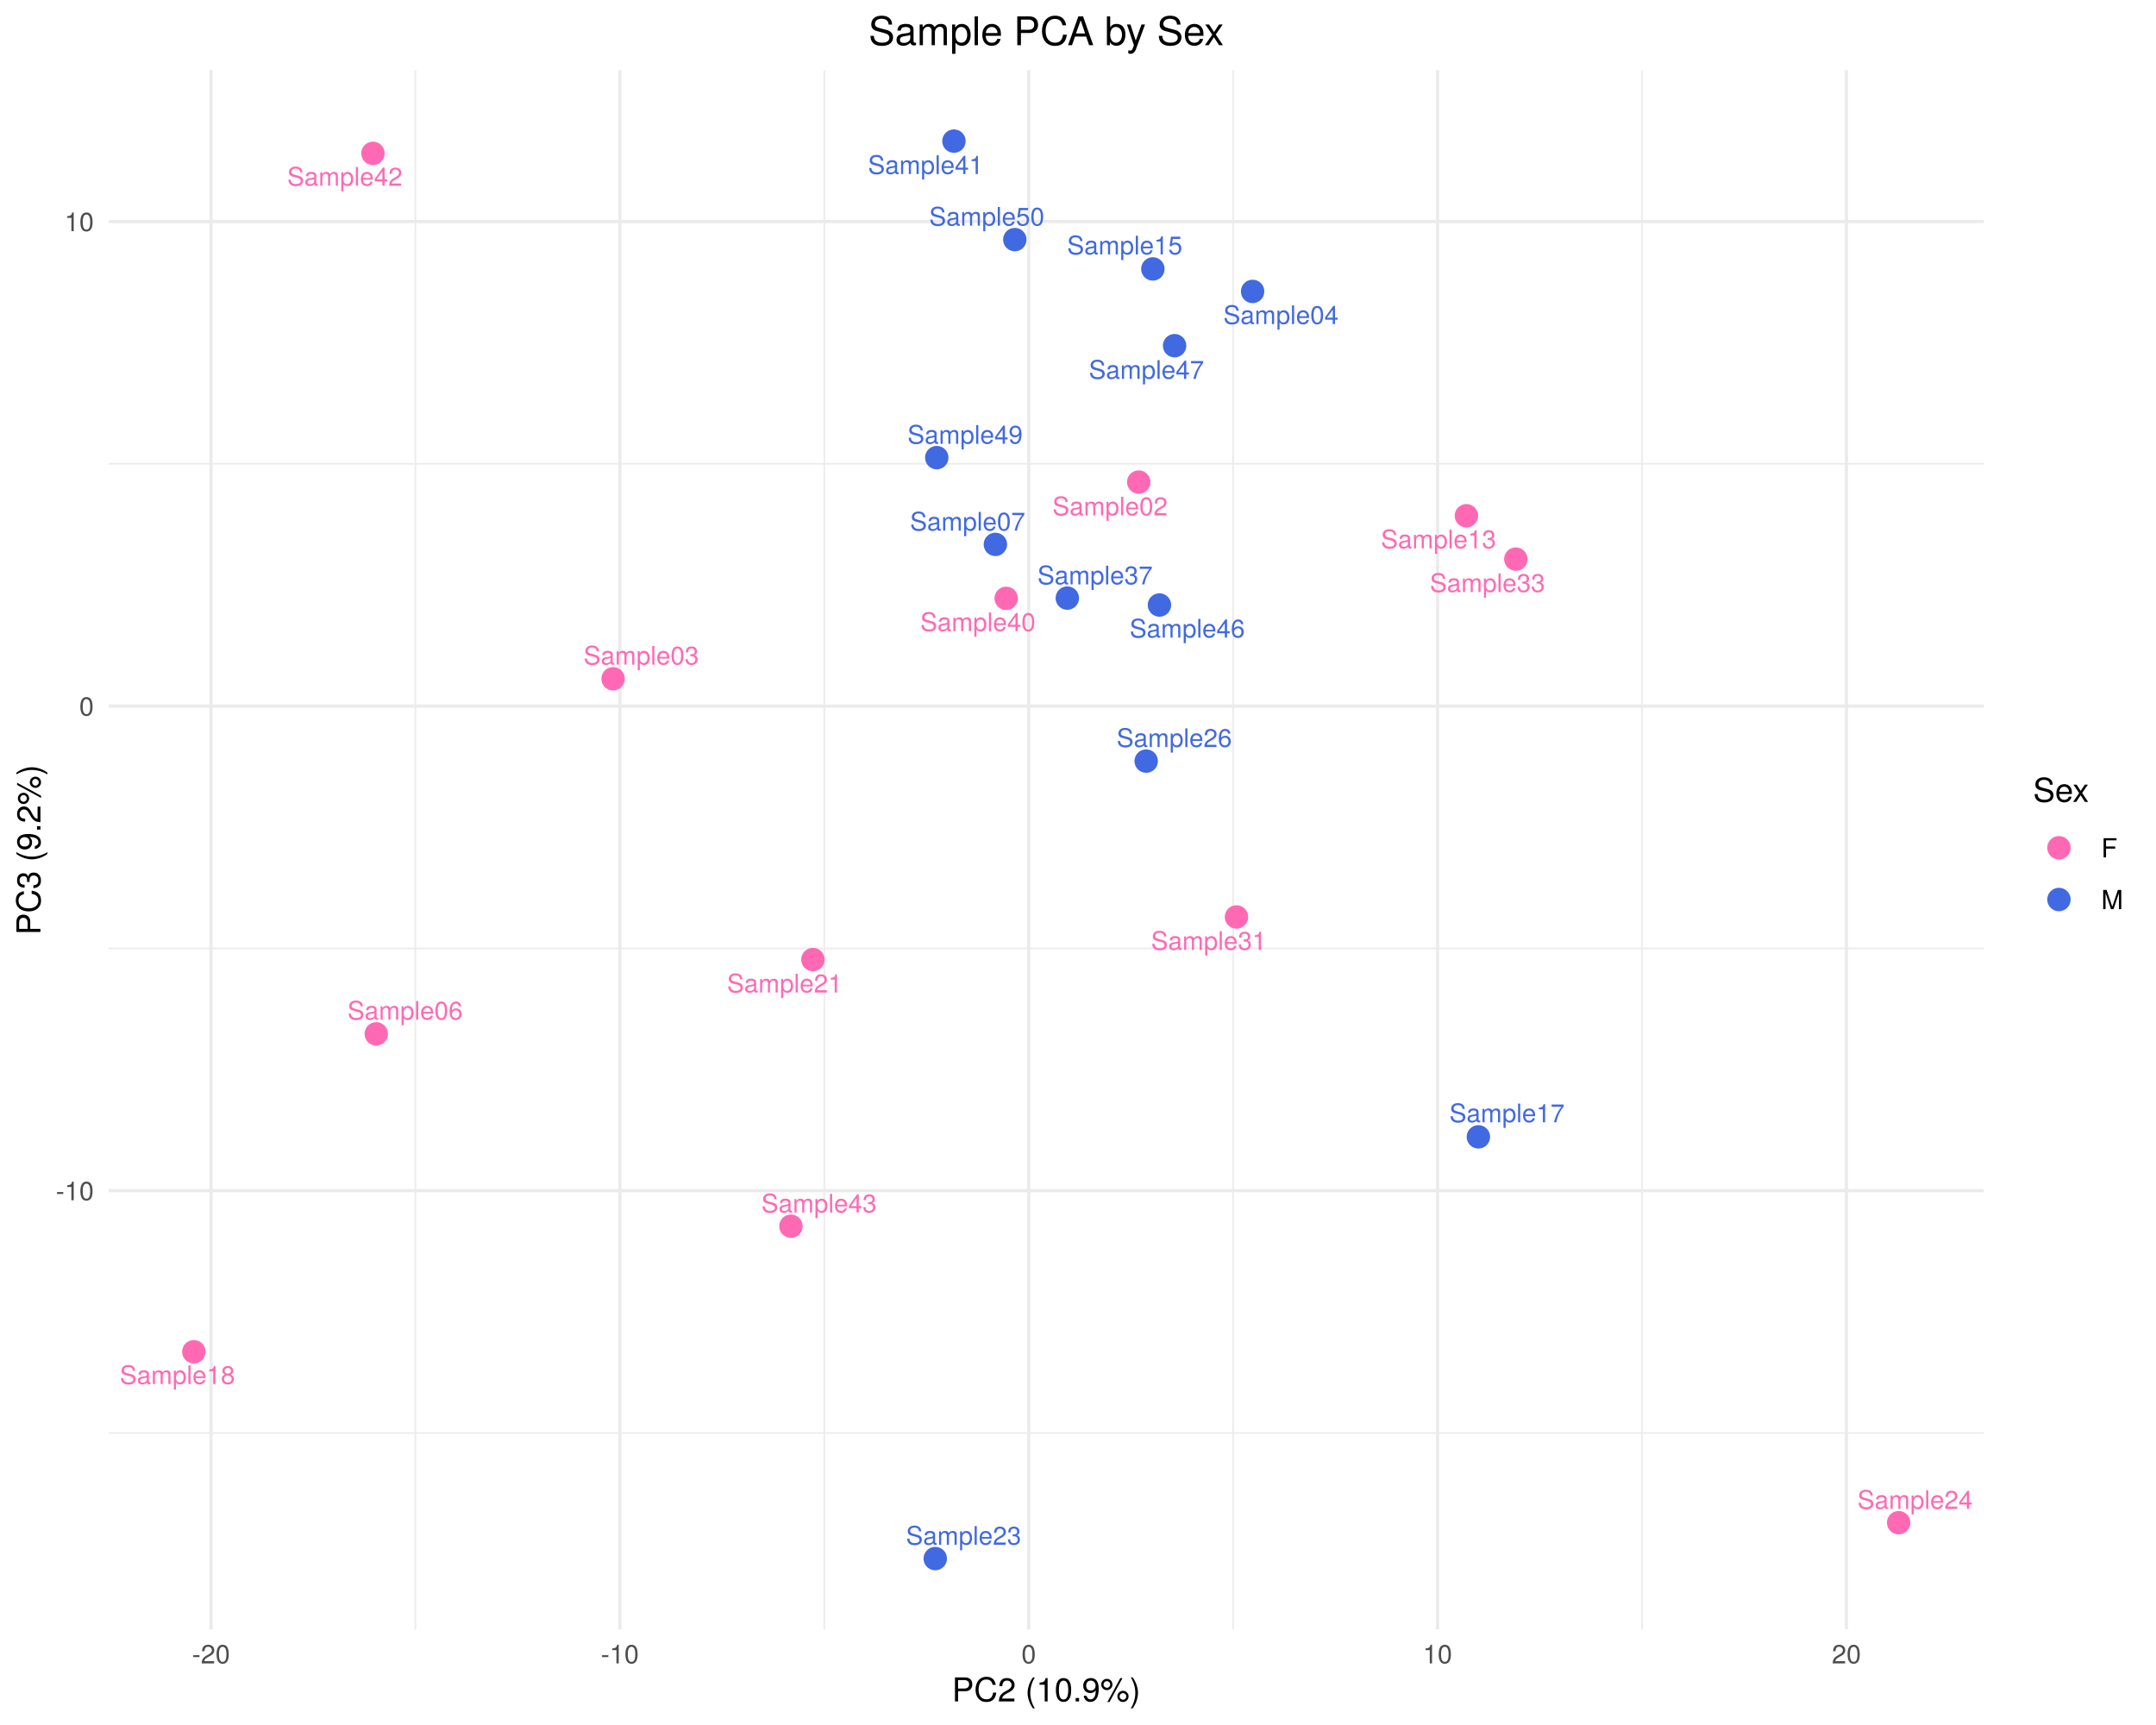
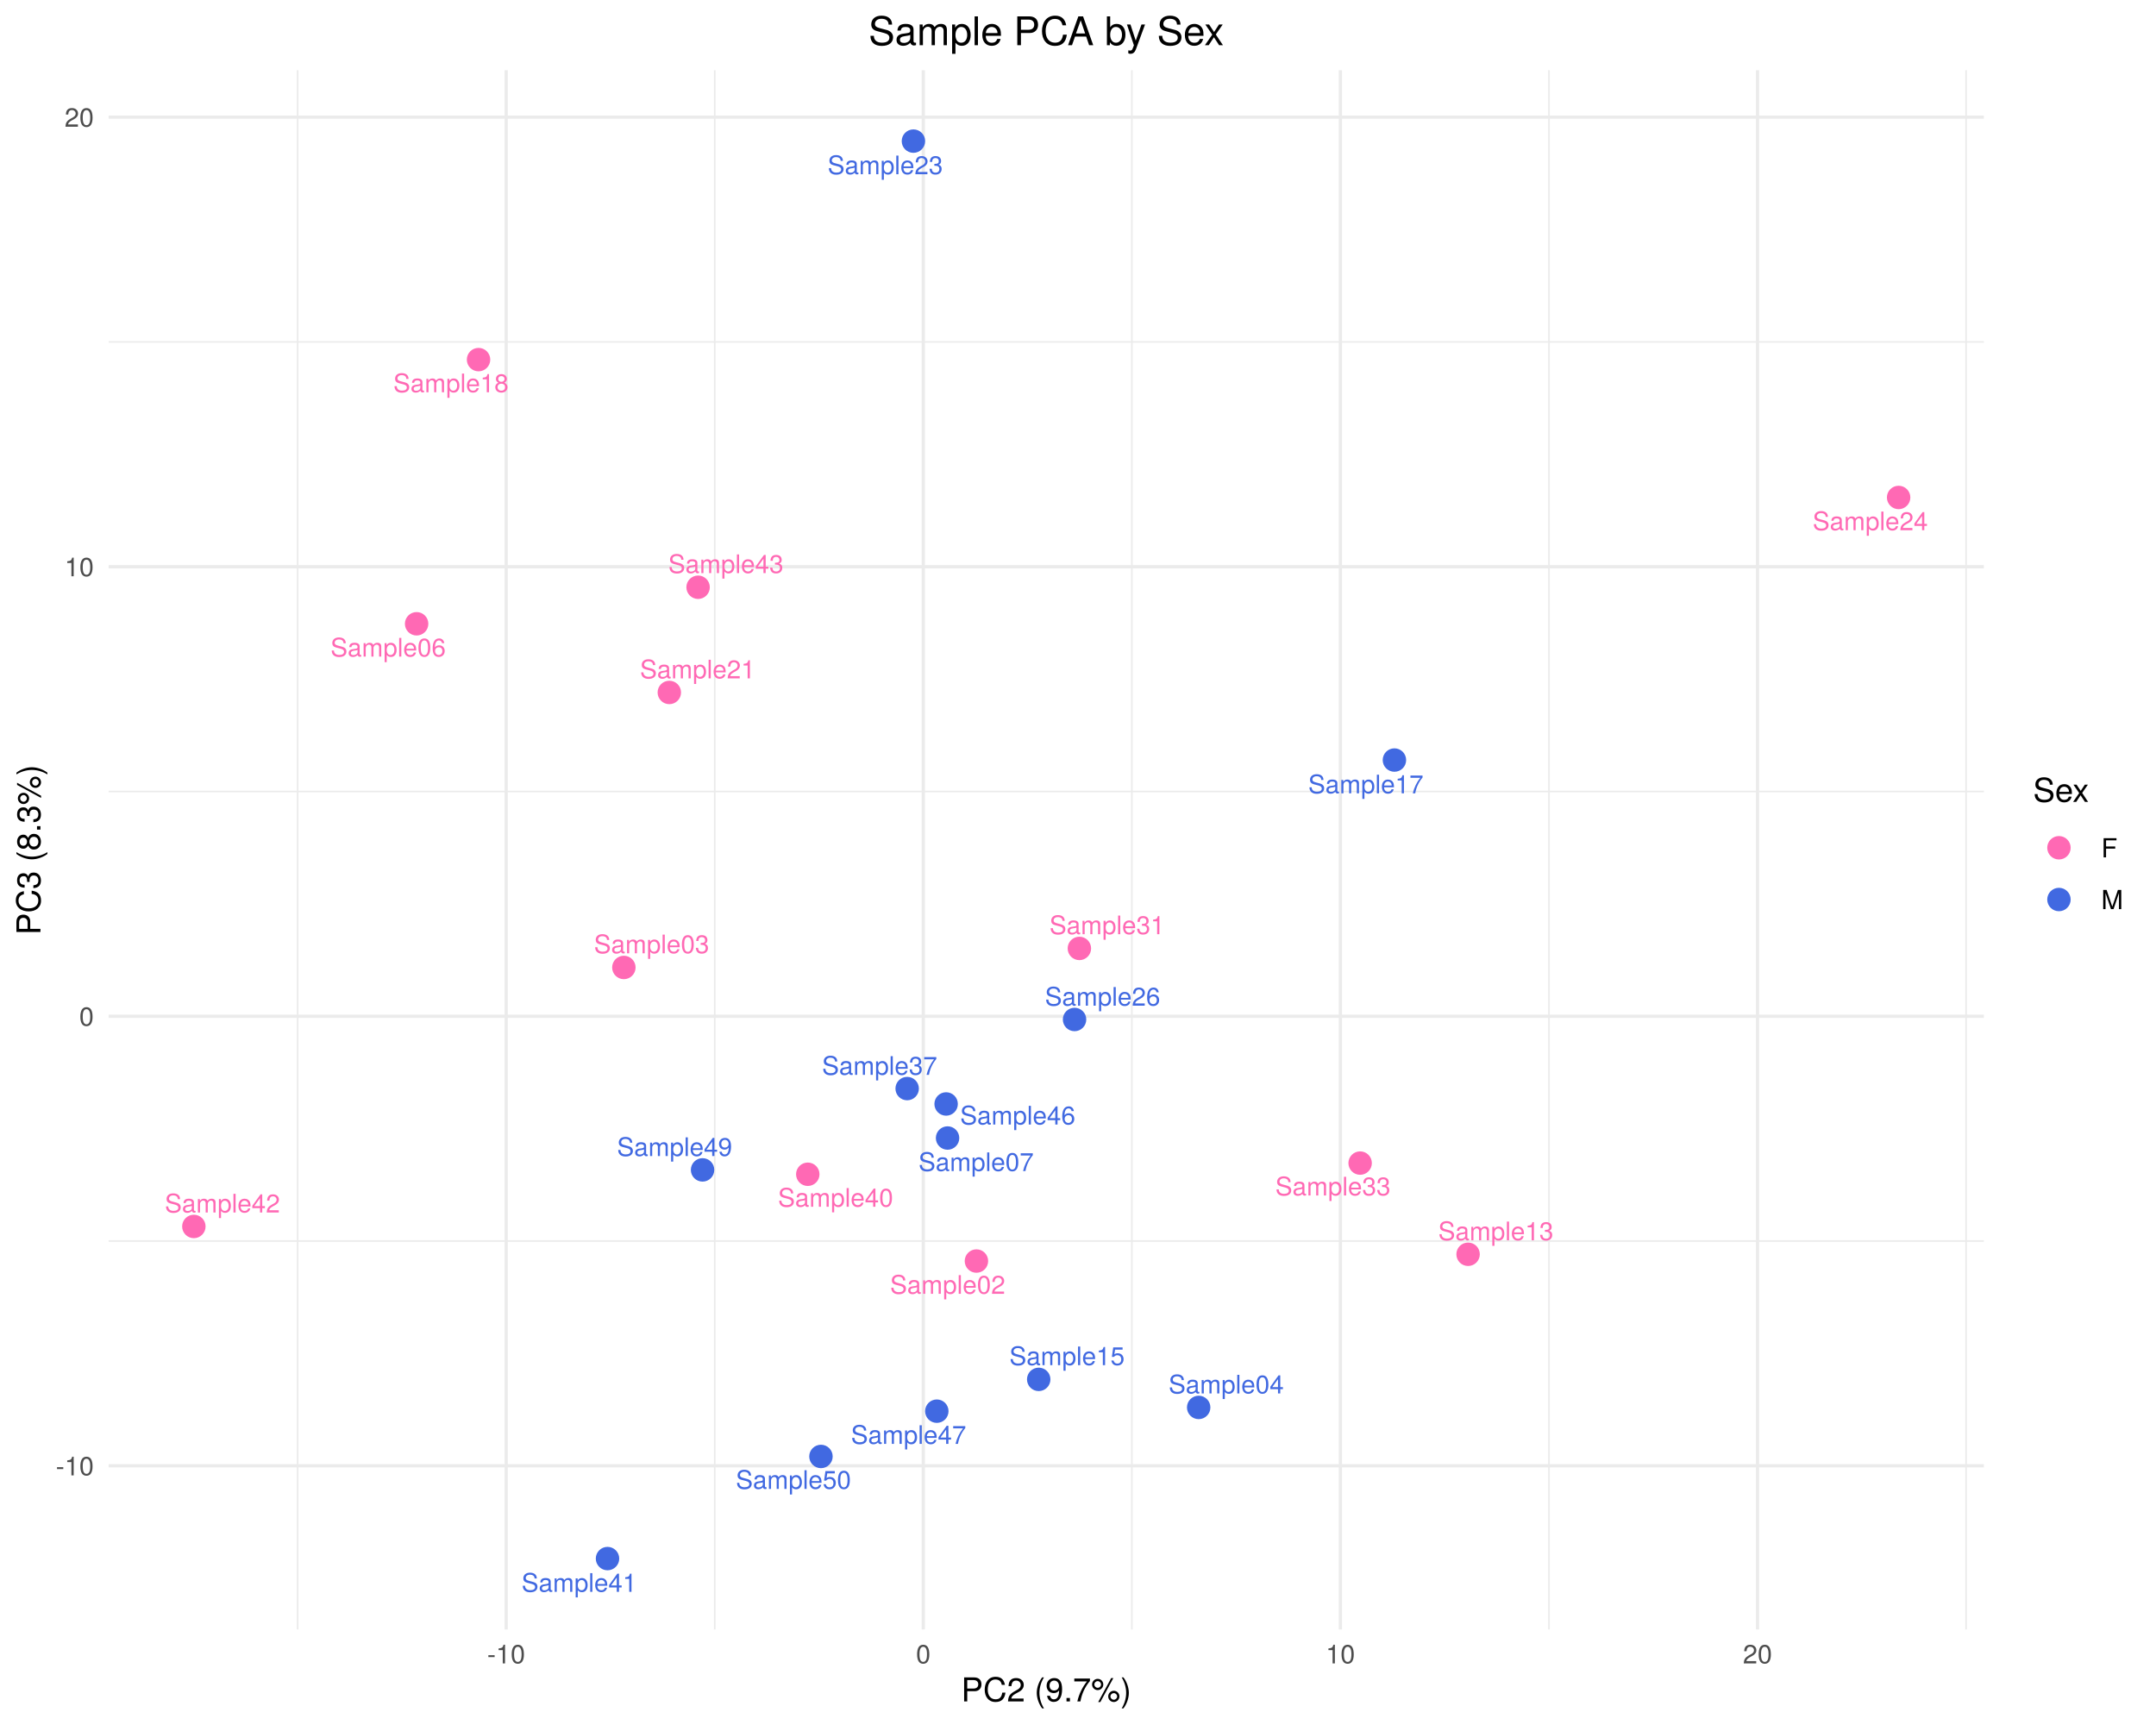
<svg xmlns="http://www.w3.org/2000/svg" class="svglite" width="720.00pt" height="576.00pt" viewBox="0 0 720.00 576.00">
  <defs>
    <style type="text/css">
    .svglite line, .svglite polyline, .svglite polygon, .svglite path, .svglite rect, .svglite circle {
      fill: none;
      stroke: #000000;
      stroke-linecap: round;
      stroke-linejoin: round;
      stroke-miterlimit: 10.00;
    }
    .svglite text {
      white-space: pre;
    }
  </style>
  </defs>
  <rect width="100%" height="100%" style="stroke: none; fill: none;" />
  <defs>
    <clipPath id="cpMC4wMHw3MjAuMDB8MC4wMHw1NzYuMDA=">
      <rect x="0.00" y="0.00" width="720.00" height="576.00" />
    </clipPath>
  </defs>
  <g clip-path="url(#cpMC4wMHw3MjAuMDB8MC4wMHw1NzYuMDA=)">
</g>
  <defs>
    <clipPath id="cpMzYuMjh8NjYyLjUxfDIzLjQ1fDU0NC4wOQ==">
      <rect x="36.28" y="23.45" width="626.24" height="520.64" />
    </clipPath>
  </defs>
  <g clip-path="url(#cpMzYuMjh8NjYyLjUxfDIzLjQ1fDU0NC4wOQ==)">
-     <polyline points="36.28,478.49 662.51,478.49 " style="stroke-width: 0.53; stroke: #EBEBEB; stroke-linecap: butt;" />
-     <polyline points="36.28,316.68 662.51,316.68 " style="stroke-width: 0.53; stroke: #EBEBEB; stroke-linecap: butt;" />
-     <polyline points="36.28,154.88 662.51,154.88 " style="stroke-width: 0.53; stroke: #EBEBEB; stroke-linecap: butt;" />
-     <polyline points="138.74,544.09 138.74,23.45 " style="stroke-width: 0.53; stroke: #EBEBEB; stroke-linecap: butt;" />
-     <polyline points="275.28,544.09 275.28,23.45 " style="stroke-width: 0.53; stroke: #EBEBEB; stroke-linecap: butt;" />
-     <polyline points="411.82,544.09 411.82,23.45 " style="stroke-width: 0.53; stroke: #EBEBEB; stroke-linecap: butt;" />
-     <polyline points="548.35,544.09 548.35,23.45 " style="stroke-width: 0.53; stroke: #EBEBEB; stroke-linecap: butt;" />
-     <polyline points="36.28,397.58 662.51,397.58 " style="stroke-width: 1.07; stroke: #EBEBEB; stroke-linecap: butt;" />
-     <polyline points="36.28,235.78 662.51,235.78 " style="stroke-width: 1.07; stroke: #EBEBEB; stroke-linecap: butt;" />
-     <polyline points="36.28,73.98 662.51,73.98 " style="stroke-width: 1.07; stroke: #EBEBEB; stroke-linecap: butt;" />
-     <polyline points="70.48,544.09 70.48,23.45 " style="stroke-width: 1.07; stroke: #EBEBEB; stroke-linecap: butt;" />
-     <polyline points="207.01,544.09 207.01,23.45 " style="stroke-width: 1.07; stroke: #EBEBEB; stroke-linecap: butt;" />
-     <polyline points="343.55,544.09 343.55,23.45 " style="stroke-width: 1.07; stroke: #EBEBEB; stroke-linecap: butt;" />
-     <polyline points="480.08,544.09 480.08,23.45 " style="stroke-width: 1.07; stroke: #EBEBEB; stroke-linecap: butt;" />
-     <polyline points="616.62,544.09 616.62,23.45 " style="stroke-width: 1.07; stroke: #EBEBEB; stroke-linecap: butt;" />
-     <circle cx="380.28" cy="160.97" r="3.56" style="stroke-width: 0.71; stroke: #FF69B4; fill: #FF69B4;" />
-     <circle cx="204.74" cy="226.65" r="3.56" style="stroke-width: 0.71; stroke: #FF69B4; fill: #FF69B4;" />
-     <circle cx="418.31" cy="97.31" r="3.56" style="stroke-width: 0.71; stroke: #4169E1; fill: #4169E1;" />
-     <circle cx="125.65" cy="345.22" r="3.56" style="stroke-width: 0.71; stroke: #FF69B4; fill: #FF69B4;" />
-     <circle cx="332.41" cy="181.78" r="3.56" style="stroke-width: 0.71; stroke: #4169E1; fill: #4169E1;" />
-     <circle cx="489.71" cy="172.22" r="3.56" style="stroke-width: 0.71; stroke: #FF69B4; fill: #FF69B4;" />
-     <circle cx="385.00" cy="89.80" r="3.56" style="stroke-width: 0.71; stroke: #4169E1; fill: #4169E1;" />
-     <circle cx="493.71" cy="379.61" r="3.56" style="stroke-width: 0.71; stroke: #4169E1; fill: #4169E1;" />
-     <circle cx="64.74" cy="451.36" r="3.56" style="stroke-width: 0.71; stroke: #FF69B4; fill: #FF69B4;" />
-     <circle cx="271.47" cy="320.41" r="3.56" style="stroke-width: 0.71; stroke: #FF69B4; fill: #FF69B4;" />
-     <circle cx="312.33" cy="520.43" r="3.56" style="stroke-width: 0.71; stroke: #4169E1; fill: #4169E1;" />
-     <circle cx="634.05" cy="508.44" r="3.56" style="stroke-width: 0.71; stroke: #FF69B4; fill: #FF69B4;" />
-     <circle cx="382.77" cy="254.14" r="3.56" style="stroke-width: 0.71; stroke: #4169E1; fill: #4169E1;" />
-     <circle cx="412.93" cy="306.18" r="3.56" style="stroke-width: 0.71; stroke: #FF69B4; fill: #FF69B4;" />
-     <circle cx="506.21" cy="186.69" r="3.56" style="stroke-width: 0.71; stroke: #FF69B4; fill: #FF69B4;" />
-     <circle cx="356.43" cy="199.71" r="3.56" style="stroke-width: 0.71; stroke: #4169E1; fill: #4169E1;" />
-     <circle cx="336.02" cy="199.79" r="3.56" style="stroke-width: 0.71; stroke: #FF69B4; fill: #FF69B4;" />
-     <circle cx="318.57" cy="47.12" r="3.56" style="stroke-width: 0.71; stroke: #4169E1; fill: #4169E1;" />
-     <circle cx="124.55" cy="51.21" r="3.56" style="stroke-width: 0.71; stroke: #FF69B4; fill: #FF69B4;" />
-     <circle cx="264.13" cy="409.45" r="3.56" style="stroke-width: 0.71; stroke: #FF69B4; fill: #FF69B4;" />
-     <circle cx="387.20" cy="202.02" r="3.56" style="stroke-width: 0.71; stroke: #4169E1; fill: #4169E1;" />
-     <circle cx="392.26" cy="115.43" r="3.56" style="stroke-width: 0.71; stroke: #4169E1; fill: #4169E1;" />
-     <circle cx="312.83" cy="152.81" r="3.56" style="stroke-width: 0.71; stroke: #4169E1; fill: #4169E1;" />
-     <circle cx="338.90" cy="80.00" r="3.56" style="stroke-width: 0.71; stroke: #4169E1; fill: #4169E1;" />
-     <text x="370.70" y="172.08" text-anchor="middle" style="font-size: 8.54px; font-weight: 0;fill: #FF69B4; font-family: &quot;TeX Gyre Heros&quot;;" textLength="38.41px" lengthAdjust="spacingAndGlyphs">Sample02</text>
-     <text x="214.14" y="221.93" text-anchor="middle" style="font-size: 8.54px; font-weight: 0;fill: #FF69B4; font-family: &quot;TeX Gyre Heros&quot;;" textLength="38.41px" lengthAdjust="spacingAndGlyphs">Sample03</text>
-     <text x="427.78" y="108.21" text-anchor="middle" style="font-size: 8.54px; font-weight: 0;fill: #4169E1; font-family: &quot;TeX Gyre Heros&quot;;" textLength="38.41px" lengthAdjust="spacingAndGlyphs">Sample04</text>
-     <text x="135.28" y="340.48" text-anchor="middle" style="font-size: 8.54px; font-weight: 0;fill: #FF69B4; font-family: &quot;TeX Gyre Heros&quot;;" textLength="38.41px" lengthAdjust="spacingAndGlyphs">Sample06</text>
-     <text x="323.15" y="177.18" text-anchor="middle" style="font-size: 8.54px; font-weight: 0;fill: #4169E1; font-family: &quot;TeX Gyre Heros&quot;;" textLength="38.41px" lengthAdjust="spacingAndGlyphs">Sample07</text>
-     <text x="480.39" y="183.10" text-anchor="middle" style="font-size: 8.54px; font-weight: 0;fill: #FF69B4; font-family: &quot;TeX Gyre Heros&quot;;" textLength="38.41px" lengthAdjust="spacingAndGlyphs">Sample13</text>
-     <text x="375.61" y="84.96" text-anchor="middle" style="font-size: 8.54px; font-weight: 0;fill: #4169E1; font-family: &quot;TeX Gyre Heros&quot;;" textLength="38.41px" lengthAdjust="spacingAndGlyphs">Sample15</text>
-     <text x="503.28" y="374.74" text-anchor="middle" style="font-size: 8.54px; font-weight: 0;fill: #4169E1; font-family: &quot;TeX Gyre Heros&quot;;" textLength="38.41px" lengthAdjust="spacingAndGlyphs">Sample17</text>
-     <text x="59.24" y="462.17" text-anchor="middle" style="font-size: 8.54px; font-weight: 0;fill: #FF69B4; font-family: &quot;TeX Gyre Heros&quot;;" textLength="38.41px" lengthAdjust="spacingAndGlyphs">Sample18</text>
-     <text x="262.03" y="331.40" text-anchor="middle" style="font-size: 8.54px; font-weight: 0;fill: #FF69B4; font-family: &quot;TeX Gyre Heros&quot;;" textLength="38.41px" lengthAdjust="spacingAndGlyphs">Sample21</text>
-     <text x="321.79" y="515.81" text-anchor="middle" style="font-size: 8.54px; font-weight: 0;fill: #4169E1; font-family: &quot;TeX Gyre Heros&quot;;" textLength="38.41px" lengthAdjust="spacingAndGlyphs">Sample23</text>
-     <text x="639.55" y="503.83" text-anchor="middle" style="font-size: 8.54px; font-weight: 0;fill: #FF69B4; font-family: &quot;TeX Gyre Heros&quot;;" textLength="38.41px" lengthAdjust="spacingAndGlyphs">Sample24</text>
-     <text x="392.15" y="249.44" text-anchor="middle" style="font-size: 8.54px; font-weight: 0;fill: #4169E1; font-family: &quot;TeX Gyre Heros&quot;;" textLength="38.41px" lengthAdjust="spacingAndGlyphs">Sample26</text>
-     <text x="403.63" y="317.18" text-anchor="middle" style="font-size: 8.54px; font-weight: 0;fill: #FF69B4; font-family: &quot;TeX Gyre Heros&quot;;" textLength="38.41px" lengthAdjust="spacingAndGlyphs">Sample31</text>
-     <text x="496.74" y="197.70" text-anchor="middle" style="font-size: 8.54px; font-weight: 0;fill: #FF69B4; font-family: &quot;TeX Gyre Heros&quot;;" textLength="38.41px" lengthAdjust="spacingAndGlyphs">Sample33</text>
-     <text x="365.70" y="195.13" text-anchor="middle" style="font-size: 8.54px; font-weight: 0;fill: #4169E1; font-family: &quot;TeX Gyre Heros&quot;;" textLength="38.41px" lengthAdjust="spacingAndGlyphs">Sample37</text>
-     <text x="326.57" y="210.74" text-anchor="middle" style="font-size: 8.54px; font-weight: 0;fill: #FF69B4; font-family: &quot;TeX Gyre Heros&quot;;" textLength="38.41px" lengthAdjust="spacingAndGlyphs">Sample40</text>
-     <text x="309.10" y="58.11" text-anchor="middle" style="font-size: 8.54px; font-weight: 0;fill: #4169E1; font-family: &quot;TeX Gyre Heros&quot;;" textLength="38.41px" lengthAdjust="spacingAndGlyphs">Sample41</text>
-     <text x="115.15" y="62.01" text-anchor="middle" style="font-size: 8.54px; font-weight: 0;fill: #FF69B4; font-family: &quot;TeX Gyre Heros&quot;;" textLength="38.41px" lengthAdjust="spacingAndGlyphs">Sample42</text>
-     <text x="273.50" y="404.87" text-anchor="middle" style="font-size: 8.54px; font-weight: 0;fill: #FF69B4; font-family: &quot;TeX Gyre Heros&quot;;" textLength="38.41px" lengthAdjust="spacingAndGlyphs">Sample43</text>
-     <text x="396.48" y="212.90" text-anchor="middle" style="font-size: 8.54px; font-weight: 0;fill: #4169E1; font-family: &quot;TeX Gyre Heros&quot;;" textLength="38.41px" lengthAdjust="spacingAndGlyphs">Sample46</text>
-     <text x="382.86" y="126.50" text-anchor="middle" style="font-size: 8.54px; font-weight: 0;fill: #4169E1; font-family: &quot;TeX Gyre Heros&quot;;" textLength="38.41px" lengthAdjust="spacingAndGlyphs">Sample47</text>
-     <text x="322.30" y="148.18" text-anchor="middle" style="font-size: 8.54px; font-weight: 0;fill: #4169E1; font-family: &quot;TeX Gyre Heros&quot;;" textLength="38.41px" lengthAdjust="spacingAndGlyphs">Sample49</text>
-     <text x="329.53" y="75.36" text-anchor="middle" style="font-size: 8.54px; font-weight: 0;fill: #4169E1; font-family: &quot;TeX Gyre Heros&quot;;" textLength="38.41px" lengthAdjust="spacingAndGlyphs">Sample50</text>
+     <polyline points="36.28,414.39 662.51,414.39 " style="stroke-width: 0.53; stroke: #EBEBEB; stroke-linecap: butt;" />
+     <polyline points="36.28,264.28 662.51,264.28 " style="stroke-width: 0.53; stroke: #EBEBEB; stroke-linecap: butt;" />
+     <polyline points="36.28,114.17 662.51,114.17 " style="stroke-width: 0.53; stroke: #EBEBEB; stroke-linecap: butt;" />
+     <polyline points="99.39,544.09 99.39,23.45 " style="stroke-width: 0.53; stroke: #EBEBEB; stroke-linecap: butt;" />
+     <polyline points="238.69,544.09 238.69,23.45 " style="stroke-width: 0.53; stroke: #EBEBEB; stroke-linecap: butt;" />
+     <polyline points="377.99,544.09 377.99,23.45 " style="stroke-width: 0.53; stroke: #EBEBEB; stroke-linecap: butt;" />
+     <polyline points="517.28,544.09 517.28,23.45 " style="stroke-width: 0.53; stroke: #EBEBEB; stroke-linecap: butt;" />
+     <polyline points="656.58,544.09 656.58,23.45 " style="stroke-width: 0.53; stroke: #EBEBEB; stroke-linecap: butt;" />
+     <polyline points="36.28,489.45 662.51,489.45 " style="stroke-width: 1.07; stroke: #EBEBEB; stroke-linecap: butt;" />
+     <polyline points="36.28,339.34 662.51,339.34 " style="stroke-width: 1.07; stroke: #EBEBEB; stroke-linecap: butt;" />
+     <polyline points="36.28,189.23 662.51,189.23 " style="stroke-width: 1.07; stroke: #EBEBEB; stroke-linecap: butt;" />
+     <polyline points="36.28,39.12 662.51,39.12 " style="stroke-width: 1.07; stroke: #EBEBEB; stroke-linecap: butt;" />
+     <polyline points="169.04,544.09 169.04,23.45 " style="stroke-width: 1.07; stroke: #EBEBEB; stroke-linecap: butt;" />
+     <polyline points="308.34,544.09 308.34,23.45 " style="stroke-width: 1.07; stroke: #EBEBEB; stroke-linecap: butt;" />
+     <polyline points="447.63,544.09 447.63,23.45 " style="stroke-width: 1.07; stroke: #EBEBEB; stroke-linecap: butt;" />
+     <polyline points="586.93,544.09 586.93,23.45 " style="stroke-width: 1.07; stroke: #EBEBEB; stroke-linecap: butt;" />
+     <circle cx="326.08" cy="421.08" r="3.56" style="stroke-width: 0.71; stroke: #FF69B4; fill: #FF69B4;" />
+     <circle cx="208.34" cy="323.05" r="3.56" style="stroke-width: 0.71; stroke: #FF69B4; fill: #FF69B4;" />
+     <circle cx="400.30" cy="469.96" r="3.56" style="stroke-width: 0.71; stroke: #4169E1; fill: #4169E1;" />
+     <circle cx="139.13" cy="208.29" r="3.56" style="stroke-width: 0.71; stroke: #FF69B4; fill: #FF69B4;" />
+     <circle cx="316.44" cy="380.00" r="3.56" style="stroke-width: 0.71; stroke: #4169E1; fill: #4169E1;" />
+     <circle cx="490.27" cy="418.82" r="3.56" style="stroke-width: 0.71; stroke: #FF69B4; fill: #FF69B4;" />
+     <circle cx="346.88" cy="460.59" r="3.56" style="stroke-width: 0.71; stroke: #4169E1; fill: #4169E1;" />
+     <circle cx="465.67" cy="253.79" r="3.56" style="stroke-width: 0.71; stroke: #4169E1; fill: #4169E1;" />
+     <circle cx="159.81" cy="120.08" r="3.56" style="stroke-width: 0.71; stroke: #FF69B4; fill: #FF69B4;" />
+     <circle cx="223.52" cy="231.22" r="3.56" style="stroke-width: 0.71; stroke: #FF69B4; fill: #FF69B4;" />
+     <circle cx="305.04" cy="47.12" r="3.56" style="stroke-width: 0.71; stroke: #4169E1; fill: #4169E1;" />
+     <circle cx="634.05" cy="166.11" r="3.56" style="stroke-width: 0.71; stroke: #FF69B4; fill: #FF69B4;" />
+     <circle cx="358.85" cy="340.42" r="3.56" style="stroke-width: 0.71; stroke: #4169E1; fill: #4169E1;" />
+     <circle cx="360.46" cy="316.69" r="3.56" style="stroke-width: 0.71; stroke: #FF69B4; fill: #FF69B4;" />
+     <circle cx="454.22" cy="388.37" r="3.56" style="stroke-width: 0.71; stroke: #FF69B4; fill: #FF69B4;" />
+     <circle cx="302.95" cy="363.49" r="3.56" style="stroke-width: 0.71; stroke: #4169E1; fill: #4169E1;" />
+     <circle cx="269.76" cy="392.10" r="3.56" style="stroke-width: 0.71; stroke: #FF69B4; fill: #FF69B4;" />
+     <circle cx="202.88" cy="520.43" r="3.56" style="stroke-width: 0.71; stroke: #4169E1; fill: #4169E1;" />
+     <circle cx="64.74" cy="409.53" r="3.56" style="stroke-width: 0.71; stroke: #FF69B4; fill: #FF69B4;" />
+     <circle cx="233.13" cy="196.09" r="3.56" style="stroke-width: 0.71; stroke: #FF69B4; fill: #FF69B4;" />
+     <circle cx="315.96" cy="368.63" r="3.56" style="stroke-width: 0.71; stroke: #4169E1; fill: #4169E1;" />
+     <circle cx="312.85" cy="471.21" r="3.56" style="stroke-width: 0.71; stroke: #4169E1; fill: #4169E1;" />
+     <circle cx="234.62" cy="390.64" r="3.56" style="stroke-width: 0.71; stroke: #4169E1; fill: #4169E1;" />
+     <circle cx="274.16" cy="486.33" r="3.56" style="stroke-width: 0.71; stroke: #4169E1; fill: #4169E1;" />
+     <text x="316.48" y="432.02" text-anchor="middle" style="font-size: 8.54px; font-weight: 0;fill: #FF69B4; font-family: &quot;TeX Gyre Heros&quot;;" textLength="38.41px" lengthAdjust="spacingAndGlyphs">Sample02</text>
+     <text x="217.60" y="318.32" text-anchor="middle" style="font-size: 8.54px; font-weight: 0;fill: #FF69B4; font-family: &quot;TeX Gyre Heros&quot;;" textLength="38.41px" lengthAdjust="spacingAndGlyphs">Sample03</text>
+     <text x="409.50" y="465.30" text-anchor="middle" style="font-size: 8.54px; font-weight: 0;fill: #4169E1; font-family: &quot;TeX Gyre Heros&quot;;" textLength="38.41px" lengthAdjust="spacingAndGlyphs">Sample04</text>
+     <text x="129.62" y="219.24" text-anchor="middle" style="font-size: 8.54px; font-weight: 0;fill: #FF69B4; font-family: &quot;TeX Gyre Heros&quot;;" textLength="38.41px" lengthAdjust="spacingAndGlyphs">Sample06</text>
+     <text x="325.98" y="391.03" text-anchor="middle" style="font-size: 8.54px; font-weight: 0;fill: #4169E1; font-family: &quot;TeX Gyre Heros&quot;;" textLength="38.41px" lengthAdjust="spacingAndGlyphs">Sample07</text>
+     <text x="499.54" y="414.14" text-anchor="middle" style="font-size: 8.54px; font-weight: 0;fill: #FF69B4; font-family: &quot;TeX Gyre Heros&quot;;" textLength="38.41px" lengthAdjust="spacingAndGlyphs">Sample13</text>
+     <text x="356.33" y="455.85" text-anchor="middle" style="font-size: 8.54px; font-weight: 0;fill: #4169E1; font-family: &quot;TeX Gyre Heros&quot;;" textLength="38.41px" lengthAdjust="spacingAndGlyphs">Sample15</text>
+     <text x="456.13" y="264.91" text-anchor="middle" style="font-size: 8.54px; font-weight: 0;fill: #4169E1; font-family: &quot;TeX Gyre Heros&quot;;" textLength="38.41px" lengthAdjust="spacingAndGlyphs">Sample17</text>
+     <text x="150.59" y="130.98" text-anchor="middle" style="font-size: 8.54px; font-weight: 0;fill: #FF69B4; font-family: &quot;TeX Gyre Heros&quot;;" textLength="38.41px" lengthAdjust="spacingAndGlyphs">Sample18</text>
+     <text x="232.96" y="226.53" text-anchor="middle" style="font-size: 8.54px; font-weight: 0;fill: #FF69B4; font-family: &quot;TeX Gyre Heros&quot;;" textLength="38.41px" lengthAdjust="spacingAndGlyphs">Sample21</text>
+     <text x="295.64" y="58.18" text-anchor="middle" style="font-size: 8.54px; font-weight: 0;fill: #4169E1; font-family: &quot;TeX Gyre Heros&quot;;" textLength="38.41px" lengthAdjust="spacingAndGlyphs">Sample23</text>
+     <text x="624.58" y="177.05" text-anchor="middle" style="font-size: 8.54px; font-weight: 0;fill: #FF69B4; font-family: &quot;TeX Gyre Heros&quot;;" textLength="38.41px" lengthAdjust="spacingAndGlyphs">Sample24</text>
+     <text x="368.21" y="335.81" text-anchor="middle" style="font-size: 8.54px; font-weight: 0;fill: #4169E1; font-family: &quot;TeX Gyre Heros&quot;;" textLength="38.41px" lengthAdjust="spacingAndGlyphs">Sample26</text>
+     <text x="369.71" y="311.95" text-anchor="middle" style="font-size: 8.54px; font-weight: 0;fill: #FF69B4; font-family: &quot;TeX Gyre Heros&quot;;" textLength="38.41px" lengthAdjust="spacingAndGlyphs">Sample31</text>
+     <text x="445.14" y="399.18" text-anchor="middle" style="font-size: 8.54px; font-weight: 0;fill: #FF69B4; font-family: &quot;TeX Gyre Heros&quot;;" textLength="38.41px" lengthAdjust="spacingAndGlyphs">Sample33</text>
+     <text x="293.75" y="358.90" text-anchor="middle" style="font-size: 8.54px; font-weight: 0;fill: #4169E1; font-family: &quot;TeX Gyre Heros&quot;;" textLength="38.41px" lengthAdjust="spacingAndGlyphs">Sample37</text>
+     <text x="279.05" y="402.95" text-anchor="middle" style="font-size: 8.54px; font-weight: 0;fill: #FF69B4; font-family: &quot;TeX Gyre Heros&quot;;" textLength="38.41px" lengthAdjust="spacingAndGlyphs">Sample40</text>
+     <text x="193.42" y="531.53" text-anchor="middle" style="font-size: 8.54px; font-weight: 0;fill: #4169E1; font-family: &quot;TeX Gyre Heros&quot;;" textLength="38.41px" lengthAdjust="spacingAndGlyphs">Sample41</text>
+     <text x="74.28" y="404.87" text-anchor="middle" style="font-size: 8.54px; font-weight: 0;fill: #FF69B4; font-family: &quot;TeX Gyre Heros&quot;;" textLength="38.41px" lengthAdjust="spacingAndGlyphs">Sample42</text>
+     <text x="242.41" y="191.36" text-anchor="middle" style="font-size: 8.54px; font-weight: 0;fill: #FF69B4; font-family: &quot;TeX Gyre Heros&quot;;" textLength="38.41px" lengthAdjust="spacingAndGlyphs">Sample43</text>
+     <text x="339.87" y="375.49" text-anchor="middle" style="font-size: 8.54px; font-weight: 0;fill: #4169E1; font-family: &quot;TeX Gyre Heros&quot;;" textLength="38.41px" lengthAdjust="spacingAndGlyphs">Sample46</text>
+     <text x="303.43" y="482.14" text-anchor="middle" style="font-size: 8.54px; font-weight: 0;fill: #4169E1; font-family: &quot;TeX Gyre Heros&quot;;" textLength="38.41px" lengthAdjust="spacingAndGlyphs">Sample47</text>
+     <text x="225.29" y="386.02" text-anchor="middle" style="font-size: 8.54px; font-weight: 0;fill: #4169E1; font-family: &quot;TeX Gyre Heros&quot;;" textLength="38.41px" lengthAdjust="spacingAndGlyphs">Sample49</text>
+     <text x="264.97" y="497.16" text-anchor="middle" style="font-size: 8.54px; font-weight: 0;fill: #4169E1; font-family: &quot;TeX Gyre Heros&quot;;" textLength="38.41px" lengthAdjust="spacingAndGlyphs">Sample50</text>
  </g>
  <g clip-path="url(#cpMC4wMHw3MjAuMDB8MC4wMHw1NzYuMDA=)">
-     <text x="31.35" y="400.79" text-anchor="end" style="font-size: 8.80px; font-weight: 0;fill: #4D4D4D; font-family: &quot;TeX Gyre Heros&quot;;" textLength="12.71px" lengthAdjust="spacingAndGlyphs">-10</text>
-     <text x="31.35" y="238.99" text-anchor="end" style="font-size: 8.80px; font-weight: 0;fill: #4D4D4D; font-family: &quot;TeX Gyre Heros&quot;;" textLength="4.89px" lengthAdjust="spacingAndGlyphs">0</text>
-     <text x="31.35" y="77.19" text-anchor="end" style="font-size: 8.80px; font-weight: 0;fill: #4D4D4D; font-family: &quot;TeX Gyre Heros&quot;;" textLength="9.78px" lengthAdjust="spacingAndGlyphs">10</text>
-     <text x="70.48" y="555.44" text-anchor="middle" style="font-size: 8.80px; font-weight: 0;fill: #4D4D4D; font-family: &quot;TeX Gyre Heros&quot;;" textLength="12.71px" lengthAdjust="spacingAndGlyphs">-20</text>
-     <text x="207.01" y="555.44" text-anchor="middle" style="font-size: 8.80px; font-weight: 0;fill: #4D4D4D; font-family: &quot;TeX Gyre Heros&quot;;" textLength="12.71px" lengthAdjust="spacingAndGlyphs">-10</text>
-     <text x="343.55" y="555.44" text-anchor="middle" style="font-size: 8.80px; font-weight: 0;fill: #4D4D4D; font-family: &quot;TeX Gyre Heros&quot;;" textLength="4.89px" lengthAdjust="spacingAndGlyphs">0</text>
-     <text x="480.08" y="555.44" text-anchor="middle" style="font-size: 8.80px; font-weight: 0;fill: #4D4D4D; font-family: &quot;TeX Gyre Heros&quot;;" textLength="9.78px" lengthAdjust="spacingAndGlyphs">10</text>
-     <text x="616.62" y="555.44" text-anchor="middle" style="font-size: 8.80px; font-weight: 0;fill: #4D4D4D; font-family: &quot;TeX Gyre Heros&quot;;" textLength="9.78px" lengthAdjust="spacingAndGlyphs">20</text>
-     <text x="349.40" y="568.12" text-anchor="middle" style="font-size: 11.00px; font-weight: 0; font-family: &quot;TeX Gyre Heros&quot;;" textLength="62.96px" lengthAdjust="spacingAndGlyphs">PC2 (10.9%)</text>
-     <text transform="translate(13.50,283.77) rotate(-90)" text-anchor="middle" style="font-size: 11.00px; font-weight: 0; font-family: &quot;TeX Gyre Heros&quot;;" textLength="56.84px" lengthAdjust="spacingAndGlyphs">PC3 (9.2%)</text>
+     <text x="31.35" y="492.65" text-anchor="end" style="font-size: 8.80px; font-weight: 0;fill: #4D4D4D; font-family: &quot;TeX Gyre Heros&quot;;" textLength="12.71px" lengthAdjust="spacingAndGlyphs">-10</text>
+     <text x="31.35" y="342.54" text-anchor="end" style="font-size: 8.80px; font-weight: 0;fill: #4D4D4D; font-family: &quot;TeX Gyre Heros&quot;;" textLength="4.89px" lengthAdjust="spacingAndGlyphs">0</text>
+     <text x="31.35" y="192.43" text-anchor="end" style="font-size: 8.80px; font-weight: 0;fill: #4D4D4D; font-family: &quot;TeX Gyre Heros&quot;;" textLength="9.78px" lengthAdjust="spacingAndGlyphs">10</text>
+     <text x="31.35" y="42.32" text-anchor="end" style="font-size: 8.80px; font-weight: 0;fill: #4D4D4D; font-family: &quot;TeX Gyre Heros&quot;;" textLength="9.78px" lengthAdjust="spacingAndGlyphs">20</text>
+     <text x="169.04" y="555.44" text-anchor="middle" style="font-size: 8.80px; font-weight: 0;fill: #4D4D4D; font-family: &quot;TeX Gyre Heros&quot;;" textLength="12.71px" lengthAdjust="spacingAndGlyphs">-10</text>
+     <text x="308.34" y="555.44" text-anchor="middle" style="font-size: 8.80px; font-weight: 0;fill: #4D4D4D; font-family: &quot;TeX Gyre Heros&quot;;" textLength="4.89px" lengthAdjust="spacingAndGlyphs">0</text>
+     <text x="447.63" y="555.44" text-anchor="middle" style="font-size: 8.80px; font-weight: 0;fill: #4D4D4D; font-family: &quot;TeX Gyre Heros&quot;;" textLength="9.78px" lengthAdjust="spacingAndGlyphs">10</text>
+     <text x="586.93" y="555.44" text-anchor="middle" style="font-size: 8.80px; font-weight: 0;fill: #4D4D4D; font-family: &quot;TeX Gyre Heros&quot;;" textLength="9.78px" lengthAdjust="spacingAndGlyphs">20</text>
+     <text x="349.40" y="568.12" text-anchor="middle" style="font-size: 11.00px; font-weight: 0; font-family: &quot;TeX Gyre Heros&quot;;" textLength="56.84px" lengthAdjust="spacingAndGlyphs">PC2 (9.7%)</text>
+     <text transform="translate(13.50,283.77) rotate(-90)" text-anchor="middle" style="font-size: 11.00px; font-weight: 0; font-family: &quot;TeX Gyre Heros&quot;;" textLength="56.84px" lengthAdjust="spacingAndGlyphs">PC3 (8.3%)</text>
    <text x="678.95" y="267.76" style="font-size: 11.00px; font-weight: 0; font-family: &quot;TeX Gyre Heros&quot;;" textLength="18.95px" lengthAdjust="spacingAndGlyphs">Sex</text>
    <circle cx="687.59" cy="283.08" r="3.56" style="stroke-width: 0.71; stroke: #FF69B4; fill: #FF69B4;" />
    <text x="687.59" y="286.19" text-anchor="middle" style="font-size: 8.54px; font-weight: 0;fill: #FF69B4; font-family: &quot;TeX Gyre Heros&quot;;" textLength="4.74px" lengthAdjust="spacingAndGlyphs">a</text>
    <circle cx="687.59" cy="300.36" r="3.56" style="stroke-width: 0.71; stroke: #4169E1; fill: #4169E1;" />
    <text x="687.59" y="303.47" text-anchor="middle" style="font-size: 8.54px; font-weight: 0;fill: #4169E1; font-family: &quot;TeX Gyre Heros&quot;;" textLength="4.74px" lengthAdjust="spacingAndGlyphs">a</text>
    <text x="701.71" y="286.29" style="font-size: 8.80px; font-weight: 0; font-family: &quot;TeX Gyre Heros&quot;;" textLength="5.38px" lengthAdjust="spacingAndGlyphs">F</text>
    <text x="701.71" y="303.57" style="font-size: 8.80px; font-weight: 0; font-family: &quot;TeX Gyre Heros&quot;;" textLength="7.33px" lengthAdjust="spacingAndGlyphs">M</text>
    <text x="349.40" y="15.09" text-anchor="middle" style="font-size: 13.20px; font-weight: 0; font-family: &quot;TeX Gyre Heros&quot;;" textLength="119.46px" lengthAdjust="spacingAndGlyphs">Sample PCA by Sex</text>
  </g>
</svg>
